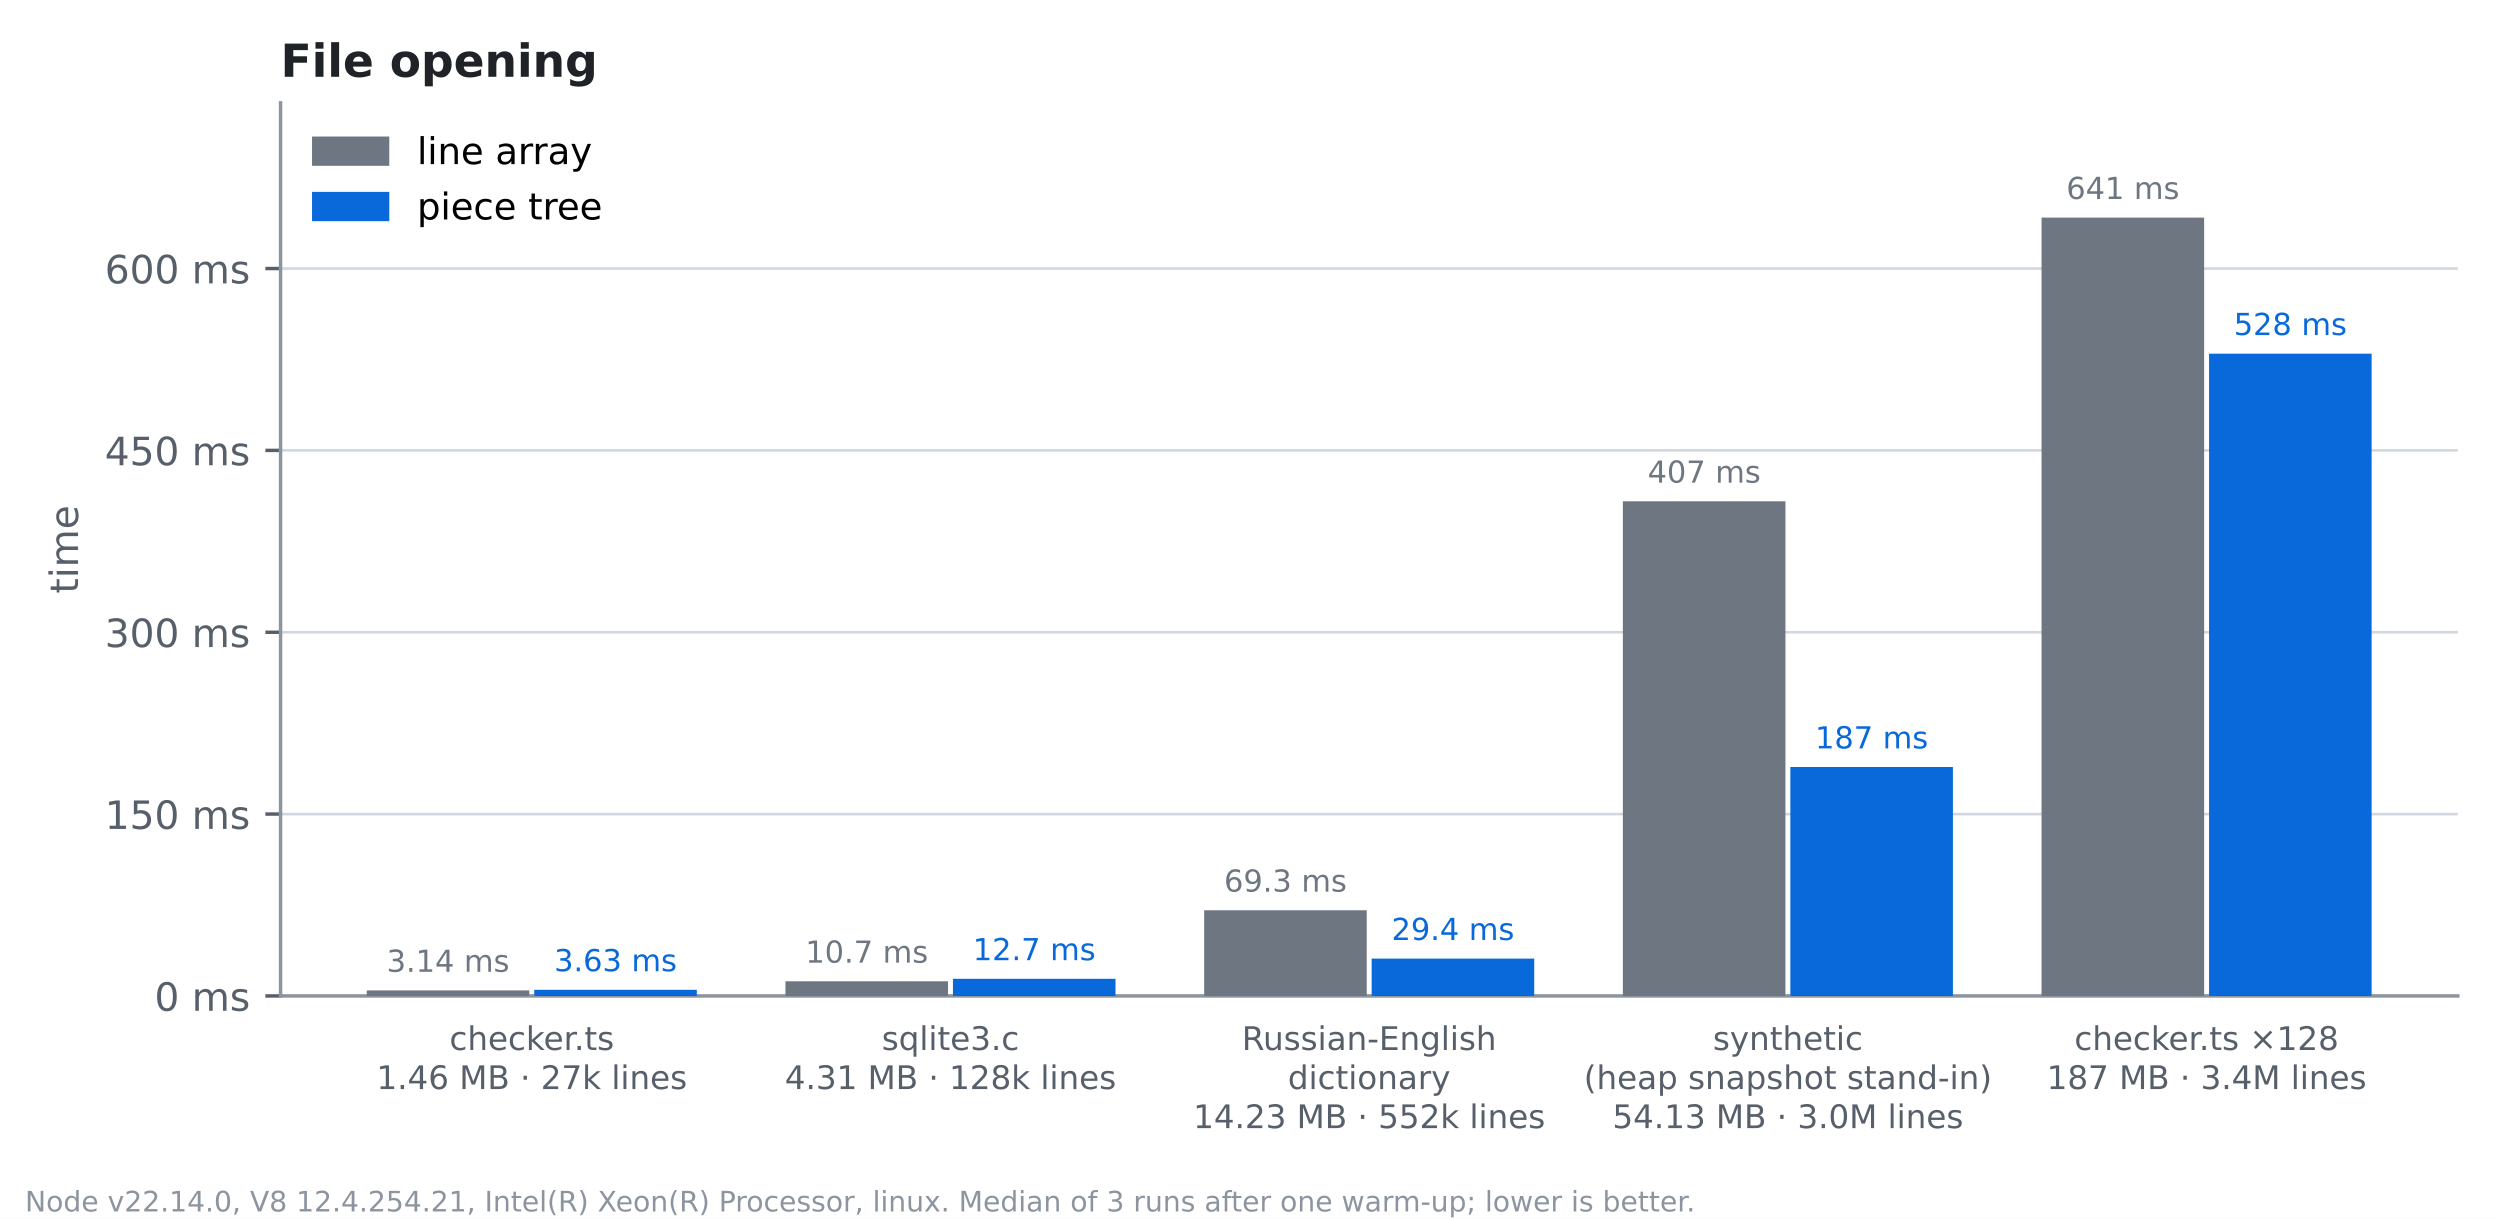
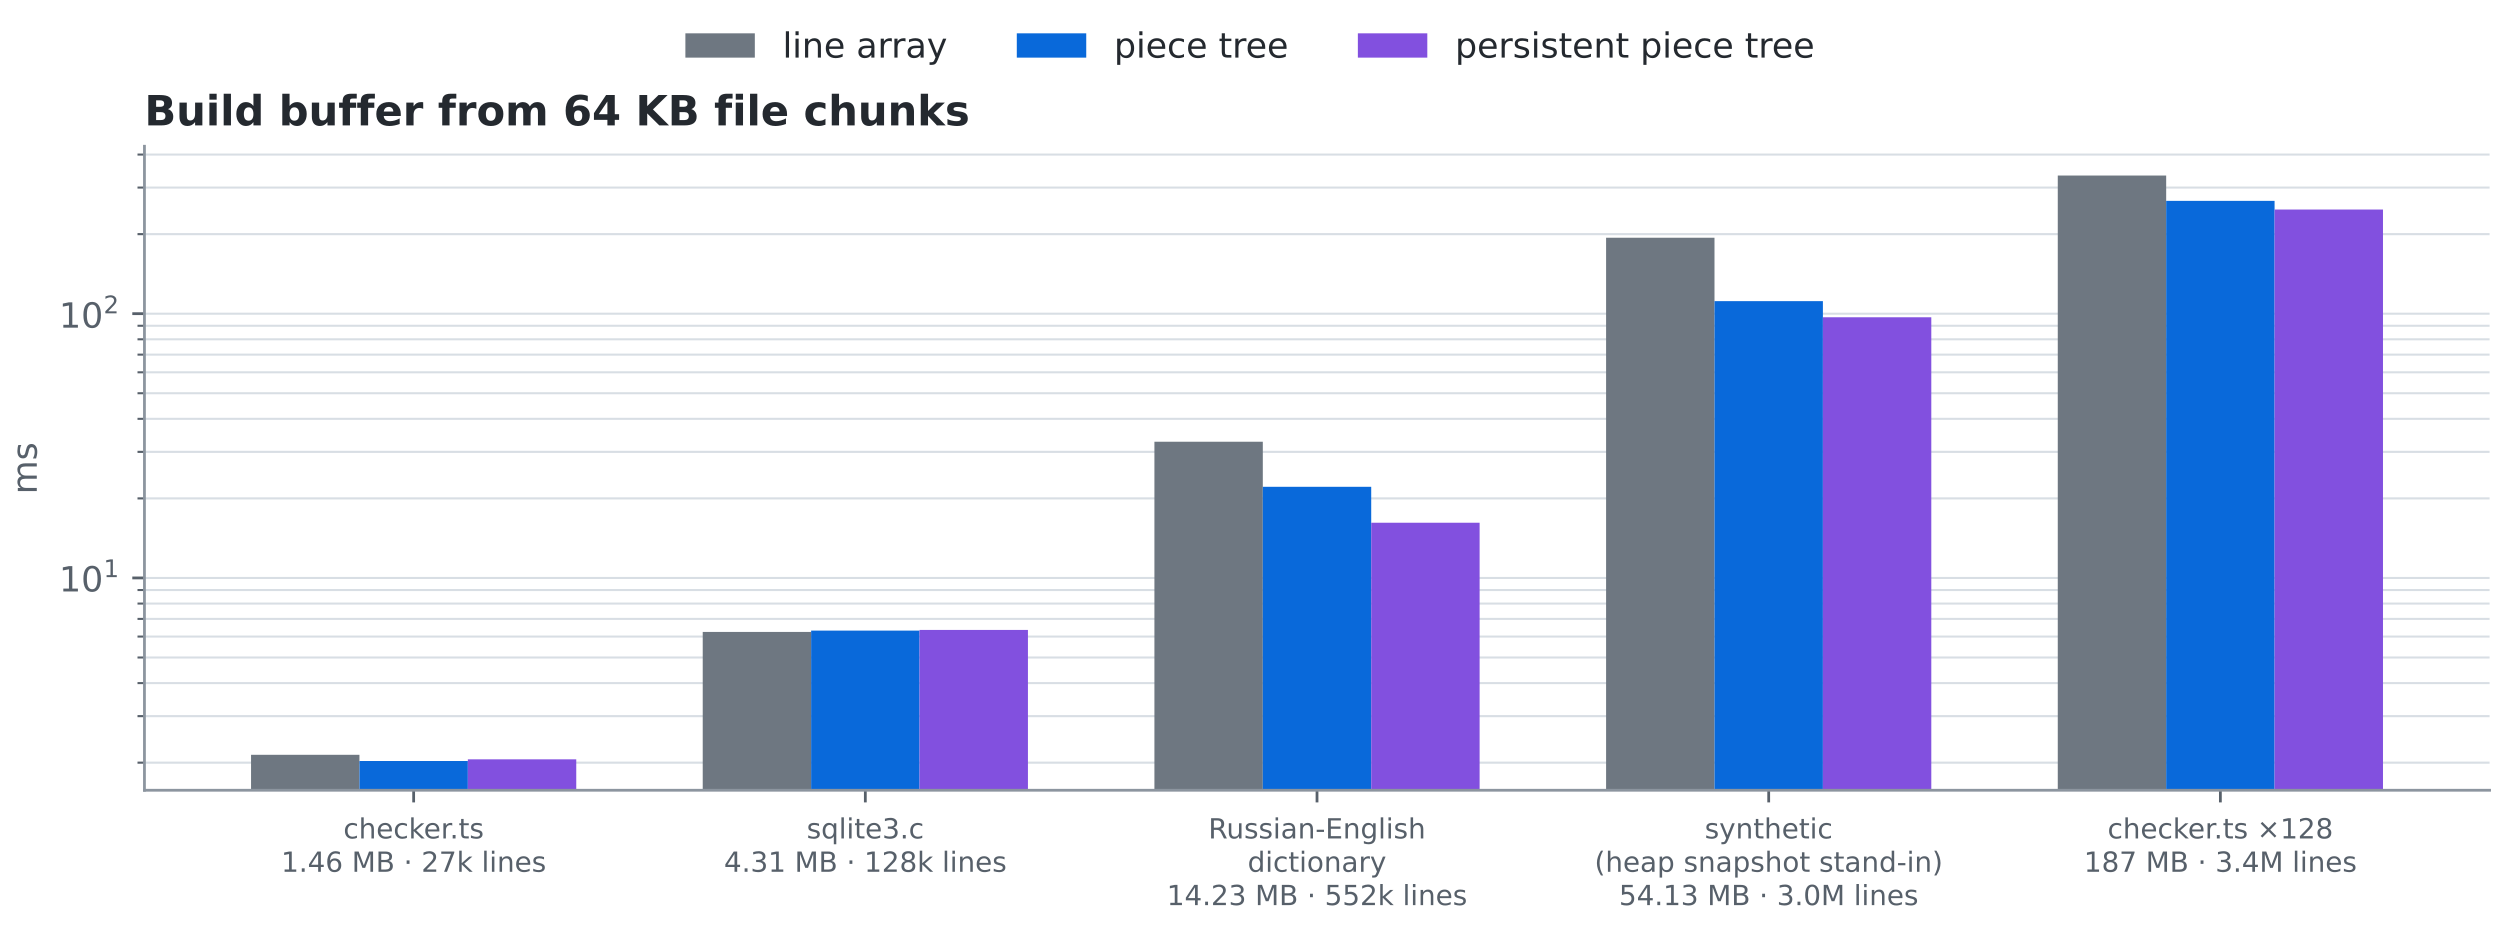
- <svg xmlns="http://www.w3.org/2000/svg" xmlns:xlink="http://www.w3.org/1999/xlink" style="background: #ffffff" width="576pt" height="280.8pt" viewBox="0 0 576 280.8" version="1.1">
+ <svg xmlns="http://www.w3.org/2000/svg" xmlns:xlink="http://www.w3.org/1999/xlink" width="720pt" height="266.4pt" viewBox="0 0 720 266.4" version="1.1">
  <defs>
    <style type="text/css">*{stroke-linejoin: round; stroke-linecap: butt}</style>
  </defs>
  <g id="figure_1">
    <g id="patch_1">
-       <path d="M 0 280.8  L 576 280.8  L 576 0  L 0 0  z " style="fill: #ffffff" />
+       <path d="M 0 266.4  L 720 266.4  L 720 0  L 0 0  z " style="fill: #ffffff" />
    </g>
    <g id="axes_1">
      <g id="patch_2">
-         <path d="M 64.642 229.466  L 566.28 229.466  L 566.28 23.698  L 64.642 23.698  z " style="fill: #ffffff" />
+         <path d="M 41.6 227.593  L 717 227.593  L 717 42.12  L 41.6 42.12  z " style="fill: #ffffff" />
      </g>
      <g id="matplotlib.axis_1">
        <g id="xtick_1">
-           <g id="line2d_1" />
+           <g id="line2d_1">
+             <defs>
+               <path id="m65dff63a1e" d="M 0 0  L 0 3.5  " style="stroke: #57606a; stroke-width: 0.8" />
+             </defs>
+             <g>
+               <use xlink:href="#m65dff63a1e" x="119.131" y="227.593" style="fill: #57606a; stroke: #57606a; stroke-width: 0.8" />
+             </g>
+           </g>
          <g id="text_1">
-             <text style="font-size: 7.5px; font-family: 'DejaVu Sans', 'Segoe UI', Helvetica, Arial, sans-serif, sans-serif; fill: #57606a" transform="translate(103.5572 241.9159)">checker.ts</text>
-             <text style="font-size: 7.5px; font-family: 'DejaVu Sans', 'Segoe UI', Helvetica, Arial, sans-serif, sans-serif; fill: #57606a" transform="translate(86.74196 250.9179)">1.46 MB · 27k lines</text>
+             <text style="font-size: 8px; font-family: 'DejaVu Sans', 'Arial', 'Helvetica', sans-serif; fill: #57606a" transform="translate(98.90007 241.4727)">checker.ts</text>
+             <text style="font-size: 8px; font-family: 'DejaVu Sans', 'Arial', 'Helvetica', sans-serif; fill: #57606a" transform="translate(80.96382 251.0749)">1.46 MB · 27k lines</text>
          </g>
        </g>
        <g id="xtick_2">
-           <g id="line2d_2" />
+           <g id="line2d_2">
+             <g>
+               <use xlink:href="#m65dff63a1e" x="249.215" y="227.593" style="fill: #57606a; stroke: #57606a; stroke-width: 0.8" />
+             </g>
+           </g>
          <g id="text_2">
-             <text style="font-size: 7.5px; font-family: 'DejaVu Sans', 'Segoe UI', Helvetica, Arial, sans-serif, sans-serif; fill: #57606a" transform="translate(203.1573 241.9159)">sqlite3.c</text>
-             <text style="font-size: 7.5px; font-family: 'DejaVu Sans', 'Segoe UI', Helvetica, Arial, sans-serif, sans-serif; fill: #57606a" transform="translate(180.8248 250.9179)">4.31 MB · 128k lines</text>
+             <text style="font-size: 8px; font-family: 'DejaVu Sans', 'Arial', 'Helvetica', sans-serif; fill: #57606a" transform="translate(232.3247 241.4727)">sqlite3.c</text>
+             <text style="font-size: 8px; font-family: 'DejaVu Sans', 'Arial', 'Helvetica', sans-serif; fill: #57606a" transform="translate(208.5035 251.0749)">4.31 MB · 128k lines</text>
          </g>
        </g>
        <g id="xtick_3">
-           <g id="line2d_3" />
+           <g id="line2d_3">
+             <g>
+               <use xlink:href="#m65dff63a1e" x="379.3" y="227.593" style="fill: #57606a; stroke: #57606a; stroke-width: 0.8" />
+             </g>
+           </g>
          <g id="text_3">
-             <text style="font-size: 7.5px; font-family: 'DejaVu Sans', 'Segoe UI', Helvetica, Arial, sans-serif, sans-serif; fill: #57606a" transform="translate(286.1302 241.9159)">Russian-English</text>
-             <text style="font-size: 7.5px; font-family: 'DejaVu Sans', 'Segoe UI', Helvetica, Arial, sans-serif, sans-serif; fill: #57606a" transform="translate(296.7345 250.9179)">dictionary</text>
-             <text style="font-size: 7.5px; font-family: 'DejaVu Sans', 'Segoe UI', Helvetica, Arial, sans-serif, sans-serif; fill: #57606a" transform="translate(274.9077 259.92)">14.23 MB · 552k lines</text>
+             <text style="font-size: 8px; font-family: 'DejaVu Sans', 'Arial', 'Helvetica', sans-serif; fill: #57606a" transform="translate(348.0138 241.4727)">Russian-English</text>
+             <text style="font-size: 8px; font-family: 'DejaVu Sans', 'Arial', 'Helvetica', sans-serif; fill: #57606a" transform="translate(359.325 251.0749)">dictionary</text>
+             <text style="font-size: 8px; font-family: 'DejaVu Sans', 'Arial', 'Helvetica', sans-serif; fill: #57606a" transform="translate(336.0431 260.6771)">14.23 MB · 552k lines</text>
          </g>
        </g>
        <g id="xtick_4">
-           <g id="line2d_4" />
+           <g id="line2d_4">
+             <g>
+               <use xlink:href="#m65dff63a1e" x="509.385" y="227.593" style="fill: #57606a; stroke: #57606a; stroke-width: 0.8" />
+             </g>
+           </g>
          <g id="text_4">
-             <text style="font-size: 7.5px; font-family: 'DejaVu Sans', 'Segoe UI', Helvetica, Arial, sans-serif, sans-serif; fill: #57606a" transform="translate(394.6523 241.9159)">synthetic</text>
-             <text style="font-size: 7.5px; font-family: 'DejaVu Sans', 'Segoe UI', Helvetica, Arial, sans-serif, sans-serif; fill: #57606a" transform="translate(364.9037 250.9179)">(heap snapshot stand-in)</text>
-             <text style="font-size: 7.5px; font-family: 'DejaVu Sans', 'Segoe UI', Helvetica, Arial, sans-serif, sans-serif; fill: #57606a" transform="translate(371.5066 259.92)">54.13 MB · 3.0M lines</text>
+             <text style="font-size: 8px; font-family: 'DejaVu Sans', 'Arial', 'Helvetica', sans-serif; fill: #57606a" transform="translate(490.9553 241.4727)">synthetic</text>
+             <text style="font-size: 8px; font-family: 'DejaVu Sans', 'Arial', 'Helvetica', sans-serif; fill: #57606a" transform="translate(459.2234 251.0749)">(heap snapshot stand-in)</text>
+             <text style="font-size: 8px; font-family: 'DejaVu Sans', 'Arial', 'Helvetica', sans-serif; fill: #57606a" transform="translate(466.2665 260.6771)">54.13 MB · 3.0M lines</text>
          </g>
        </g>
        <g id="xtick_5">
-           <g id="line2d_5" />
+           <g id="line2d_5">
+             <g>
+               <use xlink:href="#m65dff63a1e" x="639.469" y="227.593" style="fill: #57606a; stroke: #57606a; stroke-width: 0.8" />
+             </g>
+           </g>
          <g id="text_5">
-             <text style="font-size: 7.5px; font-family: 'DejaVu Sans', 'Segoe UI', Helvetica, Arial, sans-serif, sans-serif; fill: #57606a" transform="translate(477.9405 241.9159)">checker.ts ×128</text>
-             <text style="font-size: 7.5px; font-family: 'DejaVu Sans', 'Segoe UI', Helvetica, Arial, sans-serif, sans-serif; fill: #57606a" transform="translate(471.5532 250.9179)">187 MB · 3.4M lines</text>
+             <text style="font-size: 8px; font-family: 'DejaVu Sans', 'Arial', 'Helvetica', sans-serif; fill: #57606a" transform="translate(606.9806 241.4727)">checker.ts ×128</text>
+             <text style="font-size: 8px; font-family: 'DejaVu Sans', 'Arial', 'Helvetica', sans-serif; fill: #57606a" transform="translate(600.1674 251.0749)">187 MB · 3.4M lines</text>
          </g>
        </g>
      </g>
      <g id="matplotlib.axis_2">
        <g id="ytick_1">
          <g id="line2d_6">
-             <path d="M 64.642 229.466  L 566.28 229.466  " clip-path="url(#p0ab9911e35)" style="fill: none; stroke: #d0d7de; stroke-width: 0.6; stroke-linecap: square" />
+             <path d="M 41.6 166.452  L 717 166.452  " clip-path="url(#p4eae7a284b)" style="fill: none; stroke: #d8dee4; stroke-width: 0.6; stroke-linecap: square" />
          </g>
          <g id="line2d_7">
            <defs>
-               <path id="m79e4606925" d="M 0 0  L -3.5 0  " style="stroke: #57606a; stroke-width: 0.8" />
+               <path id="m3c7115ef47" d="M 0 0  L -3.5 0  " style="stroke: #57606a; stroke-width: 0.8" />
            </defs>
            <g>
-               <use xlink:href="#m79e4606925" x="64.642" y="229.466" style="fill: #57606a; stroke: #57606a; stroke-width: 0.8" />
+               <use xlink:href="#m3c7115ef47" x="41.6" y="166.452" style="fill: #57606a; stroke: #57606a; stroke-width: 0.8" />
            </g>
          </g>
          <g id="text_6">
-             <text style="font-size: 9px; font-family: 'DejaVu Sans', 'Segoe UI', Helvetica, Arial, sans-serif, sans-serif; text-anchor: end; fill: #57606a" x="57.642" y="232.885" transform="rotate(-0 57.64211 232.8853)">0 ms</text>
+             <g style="fill: #57606a" transform="translate(17.00024 171.1016)">
+               <text>
+                 <tspan x="0" y="-0.762" style="font-size: 10px; font-family: 'DejaVu Sans'; fill: #57606a">1</tspan>
+                 <tspan x="6.362" y="-0.762" style="font-size: 10px; font-family: 'DejaVu Sans'; fill: #57606a">0</tspan>
+                 <tspan x="12.82" y="-4.892" style="font-size: 7px; font-family: 'DejaVu Sans'; fill: #57606a">1</tspan>
+               </text>
+             </g>
          </g>
        </g>
        <g id="ytick_2">
          <g id="line2d_8">
-             <path d="M 64.642 187.568  L 566.28 187.568  " clip-path="url(#p0ab9911e35)" style="fill: none; stroke: #d0d7de; stroke-width: 0.6; stroke-linecap: square" />
+             <path d="M 41.6 90.34  L 717 90.34  " clip-path="url(#p4eae7a284b)" style="fill: none; stroke: #d8dee4; stroke-width: 0.6; stroke-linecap: square" />
          </g>
          <g id="line2d_9">
            <g>
-               <use xlink:href="#m79e4606925" x="64.642" y="187.568" style="fill: #57606a; stroke: #57606a; stroke-width: 0.8" />
+               <use xlink:href="#m3c7115ef47" x="41.6" y="90.34" style="fill: #57606a; stroke: #57606a; stroke-width: 0.8" />
            </g>
          </g>
          <g id="text_7">
-             <text style="font-size: 9px; font-family: 'DejaVu Sans', 'Segoe UI', Helvetica, Arial, sans-serif, sans-serif; text-anchor: end; fill: #57606a" x="57.642" y="190.987" transform="rotate(-0 57.64211 190.9868)">150 ms</text>
+             <g style="fill: #57606a" transform="translate(17.00024 95.04006)">
+               <text>
+                 <tspan x="0" y="-0.675" style="font-size: 10px; font-family: 'DejaVu Sans'; fill: #57606a">1</tspan>
+                 <tspan x="6.362" y="-0.675" style="font-size: 10px; font-family: 'DejaVu Sans'; fill: #57606a">0</tspan>
+                 <tspan x="12.82" y="-4.805" style="font-size: 7px; font-family: 'DejaVu Sans'; fill: #57606a">2</tspan>
+               </text>
+             </g>
          </g>
        </g>
        <g id="ytick_3">
          <g id="line2d_10">
-             <path d="M 64.642 145.669  L 566.28 145.669  " clip-path="url(#p0ab9911e35)" style="fill: none; stroke: #d0d7de; stroke-width: 0.6; stroke-linecap: square" />
+             <path d="M 41.6 219.651  L 717 219.651  " clip-path="url(#p4eae7a284b)" style="fill: none; stroke: #d8dee4; stroke-width: 0.6; stroke-linecap: square" />
          </g>
          <g id="line2d_11">
-             <g>
-               <use xlink:href="#m79e4606925" x="64.642" y="145.669" style="fill: #57606a; stroke: #57606a; stroke-width: 0.8" />
-             </g>
-           </g>
-           <g id="text_8">
-             <text style="font-size: 9px; font-family: 'DejaVu Sans', 'Segoe UI', Helvetica, Arial, sans-serif, sans-serif; text-anchor: end; fill: #57606a" x="57.642" y="149.088" transform="rotate(-0 57.64211 149.0883)">300 ms</text>
+             <defs>
+               <path id="m88760891bd" d="M 0 0  L -2 0  " style="stroke: #57606a; stroke-width: 0.6" />
+             </defs>
+             <g>
+               <use xlink:href="#m88760891bd" x="41.6" y="219.651" style="fill: #57606a; stroke: #57606a; stroke-width: 0.6" />
+             </g>
          </g>
        </g>
        <g id="ytick_4">
          <g id="line2d_12">
-             <path d="M 64.642 103.771  L 566.28 103.771  " clip-path="url(#p0ab9911e35)" style="fill: none; stroke: #d0d7de; stroke-width: 0.6; stroke-linecap: square" />
+             <path d="M 41.6 206.249  L 717 206.249  " clip-path="url(#p4eae7a284b)" style="fill: none; stroke: #d8dee4; stroke-width: 0.6; stroke-linecap: square" />
          </g>
          <g id="line2d_13">
            <g>
-               <use xlink:href="#m79e4606925" x="64.642" y="103.771" style="fill: #57606a; stroke: #57606a; stroke-width: 0.8" />
-             </g>
-           </g>
-           <g id="text_9">
-             <text style="font-size: 9px; font-family: 'DejaVu Sans', 'Segoe UI', Helvetica, Arial, sans-serif, sans-serif; text-anchor: end; fill: #57606a" x="57.642" y="107.19" transform="rotate(-0 57.64211 107.1899)">450 ms</text>
+               <use xlink:href="#m88760891bd" x="41.6" y="206.249" style="fill: #57606a; stroke: #57606a; stroke-width: 0.6" />
+             </g>
          </g>
        </g>
        <g id="ytick_5">
          <g id="line2d_14">
-             <path d="M 64.642 61.872  L 566.28 61.872  " clip-path="url(#p0ab9911e35)" style="fill: none; stroke: #d0d7de; stroke-width: 0.6; stroke-linecap: square" />
+             <path d="M 41.6 196.739  L 717 196.739  " clip-path="url(#p4eae7a284b)" style="fill: none; stroke: #d8dee4; stroke-width: 0.6; stroke-linecap: square" />
          </g>
          <g id="line2d_15">
            <g>
-               <use xlink:href="#m79e4606925" x="64.642" y="61.872" style="fill: #57606a; stroke: #57606a; stroke-width: 0.8" />
-             </g>
-           </g>
-           <g id="text_10">
-             <text style="font-size: 9px; font-family: 'DejaVu Sans', 'Segoe UI', Helvetica, Arial, sans-serif, sans-serif; text-anchor: end; fill: #57606a" x="57.642" y="65.291" transform="rotate(-0 57.64211 65.29138)">600 ms</text>
-           </g>
-         </g>
-         <g id="text_11">
-           <text style="font-size: 9px; font-family: 'DejaVu Sans', 'Segoe UI', Helvetica, Arial, sans-serif, sans-serif; text-anchor: middle; fill: #57606a" x="17.986" y="126.582" transform="rotate(-90 17.98594 126.5819)">time</text>
+               <use xlink:href="#m88760891bd" x="41.6" y="196.739" style="fill: #57606a; stroke: #57606a; stroke-width: 0.6" />
+             </g>
+           </g>
+         </g>
+         <g id="ytick_6">
+           <g id="line2d_16">
+             <path d="M 41.6 189.363  L 717 189.363  " clip-path="url(#p4eae7a284b)" style="fill: none; stroke: #d8dee4; stroke-width: 0.6; stroke-linecap: square" />
+           </g>
+           <g id="line2d_17">
+             <g>
+               <use xlink:href="#m88760891bd" x="41.6" y="189.363" style="fill: #57606a; stroke: #57606a; stroke-width: 0.6" />
+             </g>
+           </g>
+         </g>
+         <g id="ytick_7">
+           <g id="line2d_18">
+             <path d="M 41.6 183.337  L 717 183.337  " clip-path="url(#p4eae7a284b)" style="fill: none; stroke: #d8dee4; stroke-width: 0.6; stroke-linecap: square" />
+           </g>
+           <g id="line2d_19">
+             <g>
+               <use xlink:href="#m88760891bd" x="41.6" y="183.337" style="fill: #57606a; stroke: #57606a; stroke-width: 0.6" />
+             </g>
+           </g>
+         </g>
+         <g id="ytick_8">
+           <g id="line2d_20">
+             <path d="M 41.6 178.241  L 717 178.241  " clip-path="url(#p4eae7a284b)" style="fill: none; stroke: #d8dee4; stroke-width: 0.6; stroke-linecap: square" />
+           </g>
+           <g id="line2d_21">
+             <g>
+               <use xlink:href="#m88760891bd" x="41.6" y="178.241" style="fill: #57606a; stroke: #57606a; stroke-width: 0.6" />
+             </g>
+           </g>
+         </g>
+         <g id="ytick_9">
+           <g id="line2d_22">
+             <path d="M 41.6 173.828  L 717 173.828  " clip-path="url(#p4eae7a284b)" style="fill: none; stroke: #d8dee4; stroke-width: 0.6; stroke-linecap: square" />
+           </g>
+           <g id="line2d_23">
+             <g>
+               <use xlink:href="#m88760891bd" x="41.6" y="173.828" style="fill: #57606a; stroke: #57606a; stroke-width: 0.6" />
+             </g>
+           </g>
+         </g>
+         <g id="ytick_10">
+           <g id="line2d_24">
+             <path d="M 41.6 169.934  L 717 169.934  " clip-path="url(#p4eae7a284b)" style="fill: none; stroke: #d8dee4; stroke-width: 0.6; stroke-linecap: square" />
+           </g>
+           <g id="line2d_25">
+             <g>
+               <use xlink:href="#m88760891bd" x="41.6" y="169.934" style="fill: #57606a; stroke: #57606a; stroke-width: 0.6" />
+             </g>
+           </g>
+         </g>
+         <g id="ytick_11">
+           <g id="line2d_26">
+             <path d="M 41.6 143.54  L 717 143.54  " clip-path="url(#p4eae7a284b)" style="fill: none; stroke: #d8dee4; stroke-width: 0.6; stroke-linecap: square" />
+           </g>
+           <g id="line2d_27">
+             <g>
+               <use xlink:href="#m88760891bd" x="41.6" y="143.54" style="fill: #57606a; stroke: #57606a; stroke-width: 0.6" />
+             </g>
+           </g>
+         </g>
+         <g id="ytick_12">
+           <g id="line2d_28">
+             <path d="M 41.6 130.137  L 717 130.137  " clip-path="url(#p4eae7a284b)" style="fill: none; stroke: #d8dee4; stroke-width: 0.6; stroke-linecap: square" />
+           </g>
+           <g id="line2d_29">
+             <g>
+               <use xlink:href="#m88760891bd" x="41.6" y="130.137" style="fill: #57606a; stroke: #57606a; stroke-width: 0.6" />
+             </g>
+           </g>
+         </g>
+         <g id="ytick_13">
+           <g id="line2d_30">
+             <path d="M 41.6 120.628  L 717 120.628  " clip-path="url(#p4eae7a284b)" style="fill: none; stroke: #d8dee4; stroke-width: 0.6; stroke-linecap: square" />
+           </g>
+           <g id="line2d_31">
+             <g>
+               <use xlink:href="#m88760891bd" x="41.6" y="120.628" style="fill: #57606a; stroke: #57606a; stroke-width: 0.6" />
+             </g>
+           </g>
+         </g>
+         <g id="ytick_14">
+           <g id="line2d_32">
+             <path d="M 41.6 113.252  L 717 113.252  " clip-path="url(#p4eae7a284b)" style="fill: none; stroke: #d8dee4; stroke-width: 0.6; stroke-linecap: square" />
+           </g>
+           <g id="line2d_33">
+             <g>
+               <use xlink:href="#m88760891bd" x="41.6" y="113.252" style="fill: #57606a; stroke: #57606a; stroke-width: 0.6" />
+             </g>
+           </g>
+         </g>
+         <g id="ytick_15">
+           <g id="line2d_34">
+             <path d="M 41.6 107.225  L 717 107.225  " clip-path="url(#p4eae7a284b)" style="fill: none; stroke: #d8dee4; stroke-width: 0.6; stroke-linecap: square" />
+           </g>
+           <g id="line2d_35">
+             <g>
+               <use xlink:href="#m88760891bd" x="41.6" y="107.225" style="fill: #57606a; stroke: #57606a; stroke-width: 0.6" />
+             </g>
+           </g>
+         </g>
+         <g id="ytick_16">
+           <g id="line2d_36">
+             <path d="M 41.6 102.13  L 717 102.13  " clip-path="url(#p4eae7a284b)" style="fill: none; stroke: #d8dee4; stroke-width: 0.6; stroke-linecap: square" />
+           </g>
+           <g id="line2d_37">
+             <g>
+               <use xlink:href="#m88760891bd" x="41.6" y="102.13" style="fill: #57606a; stroke: #57606a; stroke-width: 0.6" />
+             </g>
+           </g>
+         </g>
+         <g id="ytick_17">
+           <g id="line2d_38">
+             <path d="M 41.6 97.716  L 717 97.716  " clip-path="url(#p4eae7a284b)" style="fill: none; stroke: #d8dee4; stroke-width: 0.6; stroke-linecap: square" />
+           </g>
+           <g id="line2d_39">
+             <g>
+               <use xlink:href="#m88760891bd" x="41.6" y="97.716" style="fill: #57606a; stroke: #57606a; stroke-width: 0.6" />
+             </g>
+           </g>
+         </g>
+         <g id="ytick_18">
+           <g id="line2d_40">
+             <path d="M 41.6 93.823  L 717 93.823  " clip-path="url(#p4eae7a284b)" style="fill: none; stroke: #d8dee4; stroke-width: 0.6; stroke-linecap: square" />
+           </g>
+           <g id="line2d_41">
+             <g>
+               <use xlink:href="#m88760891bd" x="41.6" y="93.823" style="fill: #57606a; stroke: #57606a; stroke-width: 0.6" />
+             </g>
+           </g>
+         </g>
+         <g id="ytick_19">
+           <g id="line2d_42">
+             <path d="M 41.6 67.428  L 717 67.428  " clip-path="url(#p4eae7a284b)" style="fill: none; stroke: #d8dee4; stroke-width: 0.6; stroke-linecap: square" />
+           </g>
+           <g id="line2d_43">
+             <g>
+               <use xlink:href="#m88760891bd" x="41.6" y="67.428" style="fill: #57606a; stroke: #57606a; stroke-width: 0.6" />
+             </g>
+           </g>
+         </g>
+         <g id="ytick_20">
+           <g id="line2d_44">
+             <path d="M 41.6 54.026  L 717 54.026  " clip-path="url(#p4eae7a284b)" style="fill: none; stroke: #d8dee4; stroke-width: 0.6; stroke-linecap: square" />
+           </g>
+           <g id="line2d_45">
+             <g>
+               <use xlink:href="#m88760891bd" x="41.6" y="54.026" style="fill: #57606a; stroke: #57606a; stroke-width: 0.6" />
+             </g>
+           </g>
+         </g>
+         <g id="ytick_21">
+           <g id="line2d_46">
+             <path d="M 41.6 44.516  L 717 44.516  " clip-path="url(#p4eae7a284b)" style="fill: none; stroke: #d8dee4; stroke-width: 0.6; stroke-linecap: square" />
+           </g>
+           <g id="line2d_47">
+             <g>
+               <use xlink:href="#m88760891bd" x="41.6" y="44.516" style="fill: #57606a; stroke: #57606a; stroke-width: 0.6" />
+             </g>
+           </g>
+         </g>
+         <g id="text_8">
+           <text style="font-size: 10px; font-family: 'DejaVu Sans', 'Arial', 'Helvetica', sans-serif; text-anchor: middle; fill: #57606a" x="10.598" y="134.856" transform="rotate(-90 10.5979 134.8564)">ms</text>
        </g>
      </g>
      <g id="patch_3">
-         <path d="M 64.642 229.466  L 64.642 23.698  " style="fill: none; stroke: #8c959f; stroke-width: 0.8; stroke-linejoin: miter; stroke-linecap: square" />
+         <path d="M 72.3 76354.133  L 103.521 76354.133  L 103.521 217.381  L 72.3 217.381  z " clip-path="url(#p4eae7a284b)" style="fill: #6e7781" />
      </g>
      <g id="patch_4">
-         <path d="M 64.642 229.466  L 566.28 229.466  " style="fill: none; stroke: #8c959f; stroke-width: 0.8; stroke-linejoin: miter; stroke-linecap: square" />
+         <path d="M 202.385 76354.133  L 233.605 76354.133  L 233.605 182.004  L 202.385 182.004  z " clip-path="url(#p4eae7a284b)" style="fill: #6e7781" />
      </g>
      <g id="patch_5">
-         <path d="M 84.901 229.466  L 121.559 229.466  L 121.559 228.59  L 84.901 228.59  z " clip-path="url(#p0ab9911e35)" style="fill: #6e7781; stroke: #6e7781; stroke-width: 0.8; stroke-linejoin: miter" />
+         <path d="M 332.47 76354.133  L 363.69 76354.133  L 363.69 127.22  L 332.47 127.22  z " clip-path="url(#p4eae7a284b)" style="fill: #6e7781" />
      </g>
      <g id="patch_6">
-         <path d="M 181.369 229.466  L 218.028 229.466  L 218.028 226.484  L 181.369 226.484  z " clip-path="url(#p0ab9911e35)" style="fill: #6e7781; stroke: #6e7781; stroke-width: 0.8; stroke-linejoin: miter" />
+         <path d="M 462.554 76354.133  L 493.774 76354.133  L 493.774 68.462  L 462.554 68.462  z " clip-path="url(#p4eae7a284b)" style="fill: #6e7781" />
      </g>
      <g id="patch_7">
-         <path d="M 277.838 229.466  L 314.496 229.466  L 314.496 210.119  L 277.838 210.119  z " clip-path="url(#p0ab9911e35)" style="fill: #6e7781; stroke: #6e7781; stroke-width: 0.8; stroke-linejoin: miter" />
+         <path d="M 592.639 76354.133  L 623.859 76354.133  L 623.859 50.55  L 592.639 50.55  z " clip-path="url(#p4eae7a284b)" style="fill: #6e7781" />
      </g>
      <g id="patch_8">
-         <path d="M 374.307 229.466  L 410.965 229.466  L 410.965 115.896  L 374.307 115.896  z " clip-path="url(#p0ab9911e35)" style="fill: #6e7781; stroke: #6e7781; stroke-width: 0.8; stroke-linejoin: miter" />
+         <path d="M 103.521 76354.133  L 134.741 76354.133  L 134.741 219.163  L 103.521 219.163  z " clip-path="url(#p4eae7a284b)" style="fill: #0969da" />
      </g>
      <g id="patch_9">
-         <path d="M 470.776 229.466  L 507.434 229.466  L 507.434 50.537  L 470.776 50.537  z " clip-path="url(#p0ab9911e35)" style="fill: #6e7781; stroke: #6e7781; stroke-width: 0.8; stroke-linejoin: miter" />
+         <path d="M 233.605 76354.133  L 264.826 76354.133  L 264.826 181.616  L 233.605 181.616  z " clip-path="url(#p4eae7a284b)" style="fill: #0969da" />
      </g>
      <g id="patch_10">
-         <path d="M 123.488 229.466  L 160.146 229.466  L 160.146 228.452  L 123.488 228.452  z " clip-path="url(#p0ab9911e35)" style="fill: #0969da; stroke: #0969da; stroke-width: 0.8; stroke-linejoin: miter" />
+         <path d="M 363.69 76354.133  L 394.91 76354.133  L 394.91 140.207  L 363.69 140.207  z " clip-path="url(#p4eae7a284b)" style="fill: #0969da" />
      </g>
      <g id="patch_11">
-         <path d="M 219.957 229.466  L 256.615 229.466  L 256.615 225.916  L 219.957 225.916  z " clip-path="url(#p0ab9911e35)" style="fill: #0969da; stroke: #0969da; stroke-width: 0.8; stroke-linejoin: miter" />
+         <path d="M 493.774 76354.133  L 524.995 76354.133  L 524.995 86.734  L 493.774 86.734  z " clip-path="url(#p4eae7a284b)" style="fill: #0969da" />
      </g>
      <g id="patch_12">
-         <path d="M 316.426 229.466  L 353.084 229.466  L 353.084 221.264  L 316.426 221.264  z " clip-path="url(#p0ab9911e35)" style="fill: #0969da; stroke: #0969da; stroke-width: 0.8; stroke-linejoin: miter" />
+         <path d="M 623.859 76354.133  L 655.079 76354.133  L 655.079 57.852  L 623.859 57.852  z " clip-path="url(#p4eae7a284b)" style="fill: #0969da" />
      </g>
      <g id="patch_13">
-         <path d="M 412.895 229.466  L 449.553 229.466  L 449.553 177.121  L 412.895 177.121  z " clip-path="url(#p0ab9911e35)" style="fill: #0969da; stroke: #0969da; stroke-width: 0.8; stroke-linejoin: miter" />
+         <path d="M 134.741 76354.133  L 165.961 76354.133  L 165.961 218.696  L 134.741 218.696  z " clip-path="url(#p4eae7a284b)" style="fill: #8250df" />
      </g>
      <g id="patch_14">
-         <path d="M 509.363 229.466  L 546.022 229.466  L 546.022 81.881  L 509.363 81.881  z " clip-path="url(#p0ab9911e35)" style="fill: #0969da; stroke: #0969da; stroke-width: 0.8; stroke-linejoin: miter" />
+         <path d="M 264.826 76354.133  L 296.046 76354.133  L 296.046 181.424  L 264.826 181.424  z " clip-path="url(#p4eae7a284b)" style="fill: #8250df" />
+       </g>
+       <g id="patch_15">
+         <path d="M 394.91 76354.133  L 426.13 76354.133  L 426.13 150.553  L 394.91 150.553  z " clip-path="url(#p4eae7a284b)" style="fill: #8250df" />
+       </g>
+       <g id="patch_16">
+         <path d="M 524.995 76354.133  L 556.215 76354.133  L 556.215 91.365  L 524.995 91.365  z " clip-path="url(#p4eae7a284b)" style="fill: #8250df" />
+       </g>
+       <g id="patch_17">
+         <path d="M 655.079 76354.133  L 686.3 76354.133  L 686.3 60.343  L 655.079 60.343  z " clip-path="url(#p4eae7a284b)" style="fill: #8250df" />
+       </g>
+       <g id="patch_18">
+         <path d="M 41.6 227.593  L 41.6 42.12  " style="fill: none; stroke: #8c959f; stroke-width: 0.8; stroke-linejoin: miter; stroke-linecap: square" />
+       </g>
+       <g id="patch_19">
+         <path d="M 41.6 227.593  L 717 227.593  " style="fill: none; stroke: #8c959f; stroke-width: 0.8; stroke-linejoin: miter; stroke-linecap: square" />
+       </g>
+       <g id="text_9">
+         <text style="font-weight: 700; font-size: 12px; font-family: 'DejaVu Sans', 'Arial', 'Helvetica', sans-serif; text-anchor: start; fill: #24292f" x="41.6" y="36.12" transform="rotate(-0 41.60024 36.11963)">Build buffer from 64 KB file chunks</text>
+       </g>
+     </g>
+     <g id="legend_1">
+       <g id="patch_20">
+         <path d="M 197.391 16.598  L 217.391 16.598  L 217.391 9.598  L 197.391 9.598  z " style="fill: #6e7781" />
+       </g>
+       <g id="text_10">
+         <text style="font-size: 10px; font-family: 'DejaVu Sans', 'Arial', 'Helvetica', sans-serif; text-anchor: start; fill: #24292f" x="225.391" y="16.598" transform="rotate(-0 225.3906 16.59844)">line array</text>
+       </g>
+       <g id="patch_21">
+         <path d="M 292.837 16.598  L 312.837 16.598  L 312.837 9.598  L 292.837 9.598  z " style="fill: #0969da" />
+       </g>
+       <g id="text_11">
+         <text style="font-size: 10px; font-family: 'DejaVu Sans', 'Arial', 'Helvetica', sans-serif; text-anchor: start; fill: #24292f" x="320.837" y="16.598" transform="rotate(-0 320.8375 16.59844)">piece tree</text>
+       </g>
+       <g id="patch_22">
+         <path d="M 391.064 16.598  L 411.064 16.598  L 411.064 9.598  L 391.064 9.598  z " style="fill: #8250df" />
      </g>
      <g id="text_12">
-         <text style="font-weight: 700; font-size: 10.5px; font-family: 'DejaVu Sans', 'Segoe UI', Helvetica, Arial, sans-serif, sans-serif; text-anchor: start; fill: #1f2328" x="64.642" y="17.698" transform="rotate(-0 64.64211 17.69754)">File opening</text>
-       </g>
-       <g id="text_13">
-         <text style="font-size: 7px; font-family: 'DejaVu Sans', 'Segoe UI', Helvetica, Arial, sans-serif, sans-serif; text-anchor: middle; fill: #6e7781" x="103.23" y="223.908" transform="rotate(-0 103.2296 223.9079)">3.14 ms</text>
-       </g>
-       <g id="text_14">
-         <text style="font-size: 7px; font-family: 'DejaVu Sans', 'Segoe UI', Helvetica, Arial, sans-serif, sans-serif; text-anchor: middle; fill: #6e7781" x="199.698" y="221.802" transform="rotate(-0 199.6985 221.8022)">10.7 ms</text>
-       </g>
-       <g id="text_15">
-         <text style="font-size: 7px; font-family: 'DejaVu Sans', 'Segoe UI', Helvetica, Arial, sans-serif, sans-serif; text-anchor: middle; fill: #6e7781" x="296.167" y="205.437" transform="rotate(-0 296.1673 205.4375)">69.3 ms</text>
-       </g>
-       <g id="text_16">
-         <text style="font-size: 7px; font-family: 'DejaVu Sans', 'Segoe UI', Helvetica, Arial, sans-serif, sans-serif; text-anchor: middle; fill: #6e7781" x="392.636" y="111.214" transform="rotate(-0 392.6361 111.2145)">407 ms</text>
-       </g>
-       <g id="text_17">
-         <text style="font-size: 7px; font-family: 'DejaVu Sans', 'Segoe UI', Helvetica, Arial, sans-serif, sans-serif; text-anchor: middle; fill: #6e7781" x="489.105" y="45.855" transform="rotate(-0 489.1049 45.85531)">641 ms</text>
-       </g>
-       <g id="text_18">
-         <text style="font-size: 7px; font-family: 'DejaVu Sans', 'Segoe UI', Helvetica, Arial, sans-serif, sans-serif; text-anchor: middle; fill: #0969da" x="141.817" y="223.771" transform="rotate(-0 141.8172 223.7706)">3.63 ms</text>
-       </g>
-       <g id="text_19">
-         <text style="font-size: 7px; font-family: 'DejaVu Sans', 'Segoe UI', Helvetica, Arial, sans-serif, sans-serif; text-anchor: middle; fill: #0969da" x="238.286" y="221.234" transform="rotate(-0 238.286 221.2344)">12.7 ms</text>
-       </g>
-       <g id="text_20">
-         <text style="font-size: 7px; font-family: 'DejaVu Sans', 'Segoe UI', Helvetica, Arial, sans-serif, sans-serif; text-anchor: middle; fill: #0969da" x="334.755" y="216.582" transform="rotate(-0 334.7548 216.582)">29.4 ms</text>
-       </g>
-       <g id="text_21">
-         <text style="font-size: 7px; font-family: 'DejaVu Sans', 'Segoe UI', Helvetica, Arial, sans-serif, sans-serif; text-anchor: middle; fill: #0969da" x="431.224" y="172.439" transform="rotate(-0 431.2236 172.4393)">187 ms</text>
-       </g>
-       <g id="text_22">
-         <text style="font-size: 7px; font-family: 'DejaVu Sans', 'Segoe UI', Helvetica, Arial, sans-serif, sans-serif; text-anchor: middle; fill: #0969da" x="527.692" y="77.199" transform="rotate(-0 527.6925 77.19945)">528 ms</text>
-       </g>
-       <g id="legend_1">
-         <g id="patch_15">
-           <path d="M 72.292 37.806  L 89.292 37.806  L 89.292 31.856  L 72.292 31.856  z " style="fill: #6e7781; stroke: #6e7781; stroke-width: 0.8; stroke-linejoin: miter" />
-         </g>
-         <g id="text_23">
-           <text style="font-size: 8.5px; font-family: 'DejaVu Sans', 'Segoe UI', Helvetica, Arial, sans-serif, sans-serif; text-anchor: start" x="96.092" y="37.806" transform="rotate(-0 96.09211 37.80621)">line array</text>
-         </g>
-         <g id="patch_16">
-           <path d="M 72.292 50.557  L 89.292 50.557  L 89.292 44.607  L 72.292 44.607  z " style="fill: #0969da; stroke: #0969da; stroke-width: 0.8; stroke-linejoin: miter" />
-         </g>
-         <g id="text_24">
-           <text style="font-size: 8.5px; font-family: 'DejaVu Sans', 'Segoe UI', Helvetica, Arial, sans-serif, sans-serif; text-anchor: start" x="96.092" y="50.557" transform="rotate(-0 96.09211 50.55687)">piece tree</text>
-         </g>
-       </g>
-     </g>
-     <g id="text_25">
-       <text style="font-size: 6.5px; font-family: 'DejaVu Sans', 'Segoe UI', Helvetica, Arial, sans-serif, sans-serif; text-anchor: start; fill: #8c959f" x="5.76" y="279.115" transform="rotate(-0 5.76 279.1152)">Node v22.14.0, V8 12.4.254.21, Intel(R) Xeon(R) Processor, linux. Median of 3 runs after one warm-up; lower is better.</text>
+         <text style="font-size: 10px; font-family: 'DejaVu Sans', 'Arial', 'Helvetica', sans-serif; text-anchor: start; fill: #24292f" x="419.064" y="16.598" transform="rotate(-0 419.0641 16.59844)">persistent piece tree</text>
+       </g>
    </g>
  </g>
  <defs>
-     <clipPath id="p0ab9911e35">
-       <rect x="64.642" y="23.698" width="501.638" height="205.769" />
+     <clipPath id="p4eae7a284b">
+       <rect x="41.6" y="42.12" width="675.4" height="185.474" />
    </clipPath>
  </defs>
</svg>
